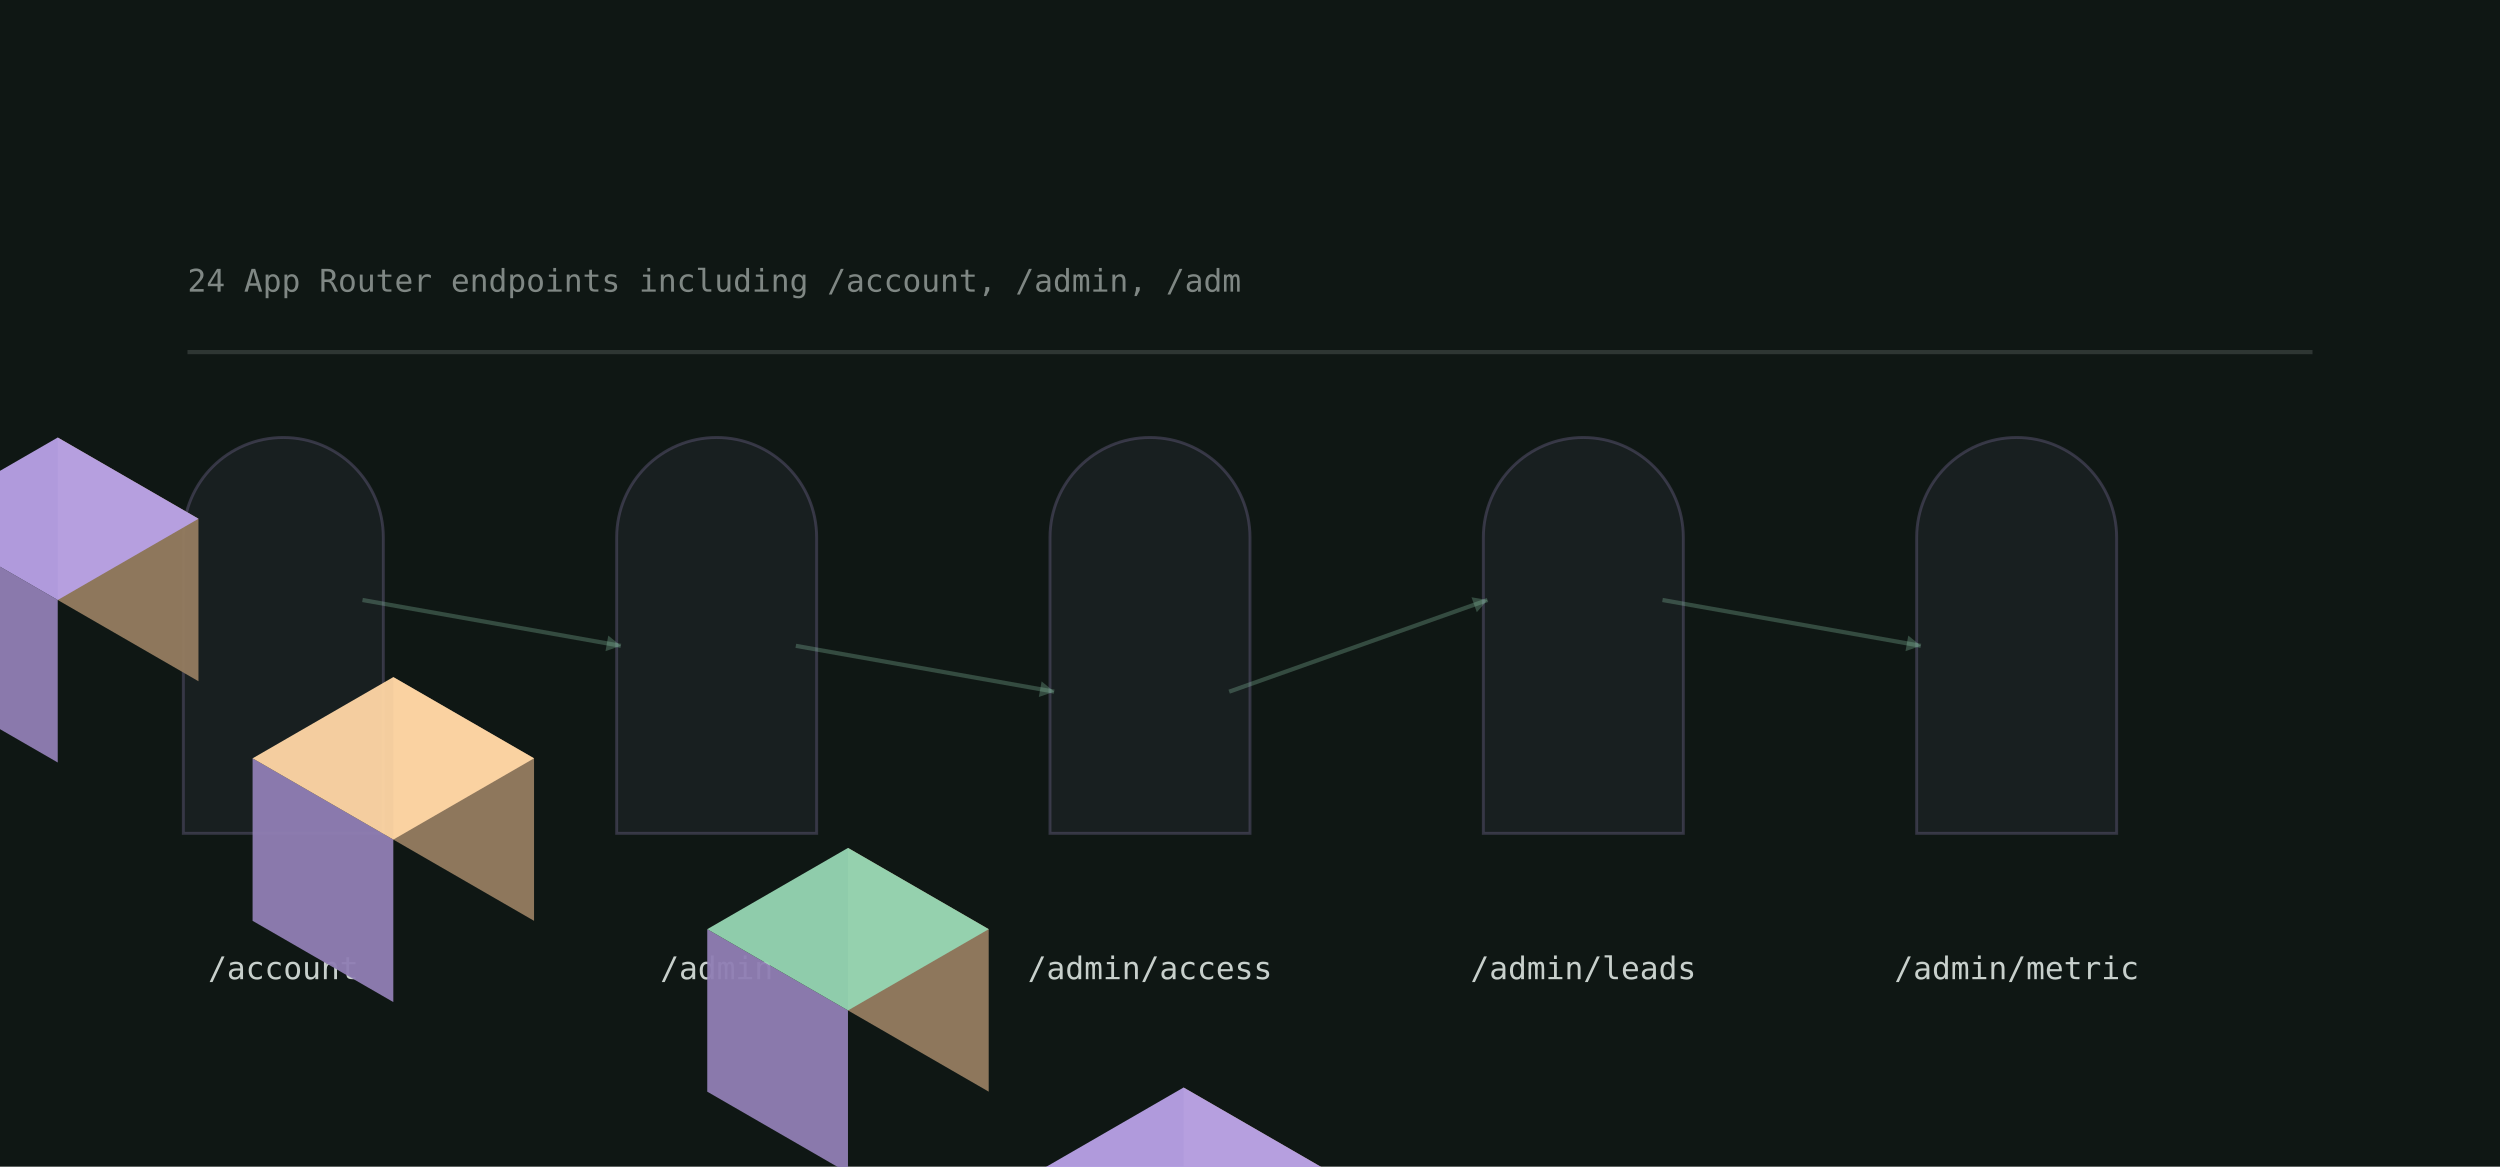
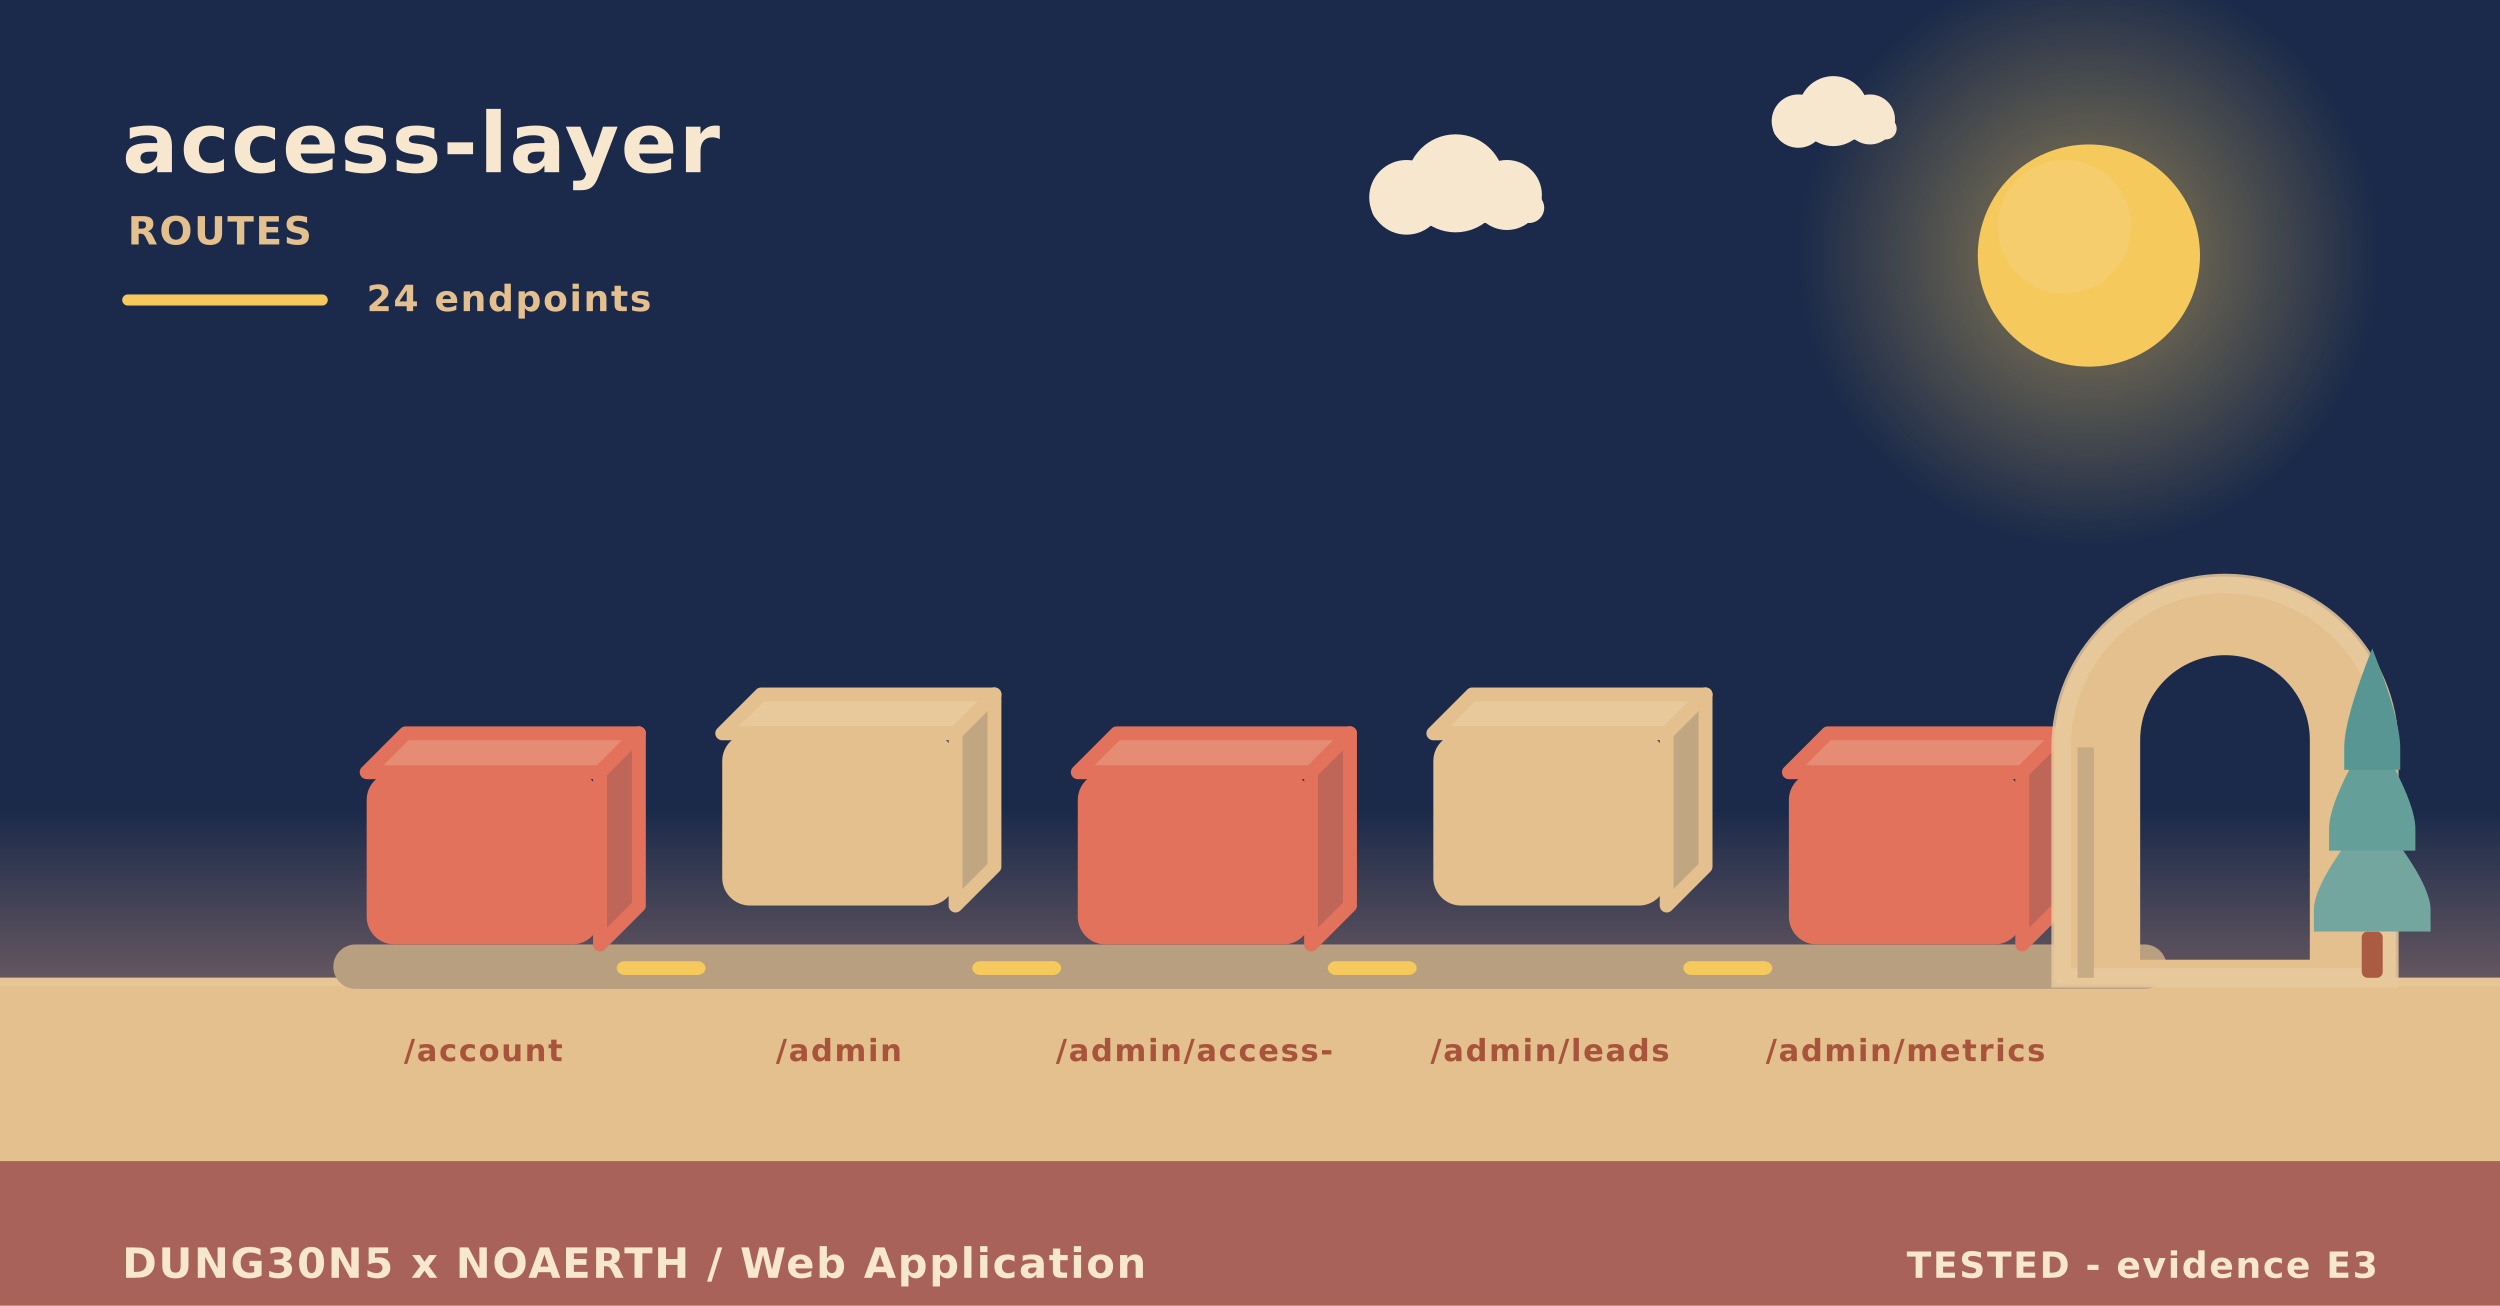
- <svg xmlns="http://www.w3.org/2000/svg" viewBox="0 0 1200 560" width="1200" height="560" role="img" aria-label="access-layer data flow">
-   <rect width="1200" height="560" fill="#0f1714" />
-   <defs>
-     <linearGradient id="gf" x1="0" y1="0" x2="1" y2="1">
-       <stop offset="0%" stop-color="#95d5b2" />
-       <stop offset="100%" stop-color="#b8a1e6" />
-     </linearGradient>
-   </defs>
-   <path d="M88.00,400.00 L88.00,258.00 A48.00,48.00 0 0 1 184.00,258.00 L184.00,400.00 Z" fill="rgba(184,161,230,0.100)" opacity="0.55" stroke="rgba(184,161,230,0.400)" stroke-width="1.4" />
-   <polygon points="-133.37,173.00 -65.82,212.00 -65.82,134.00 -133.37,95.00" fill="#947c60" opacity="0.95" />
-   <polygon points="-200.92,212.00 -133.37,251.00 -133.37,173.00 -200.92,134.00" fill="#907eb3" opacity="0.95" />
-   <polygon points="-133.37,95.00 -65.82,134.00 -133.37,173.00 -200.92,134.00" fill="#95d5b2" opacity="0.95" />
-   <text x="136" y="470" font-family="ui-monospace,Menlo,monospace" font-size="15" fill="rgba(240,248,244,0.820)" text-anchor="middle">/account</text>
-   <path d="M296.00,400.00 L296.00,258.00 A48.00,48.00 0 0 1 392.00,258.00 L392.00,400.00 Z" fill="rgba(184,161,230,0.100)" opacity="0.55" stroke="rgba(184,161,230,0.400)" stroke-width="1.4" />
-   <polygon points="27.71,288.00 95.26,327.00 95.26,249.00 27.71,210.00" fill="#947c60" opacity="0.95" />
-   <polygon points="-39.84,327.00 27.71,366.00 27.71,288.00 -39.84,249.00" fill="#907eb3" opacity="0.95" />
-   <polygon points="27.71,210.00 95.26,249.00 27.71,288.00 -39.84,249.00" fill="#b8a1e6" opacity="0.95" />
-   <text x="344" y="470" font-family="ui-monospace,Menlo,monospace" font-size="15" fill="rgba(240,248,244,0.820)" text-anchor="middle">/admin</text>
-   <line x1="174.00" y1="288.00" x2="298.00" y2="310.00" stroke="rgba(149,213,178,0.500)" stroke-width="2.00" opacity="0.55" />
-   <polygon points="298.00,310.00 291.97,305.07 290.64,312.55" fill="rgba(149,213,178,0.500)" opacity="0.55" />
-   <path d="M504.00,400.00 L504.00,258.00 A48.00,48.00 0 0 1 600.00,258.00 L600.00,400.00 Z" fill="rgba(184,161,230,0.100)" opacity="0.55" stroke="rgba(184,161,230,0.400)" stroke-width="1.4" />
-   <polygon points="188.79,403.00 256.34,442.00 256.34,364.00 188.79,325.00" fill="#947c60" opacity="0.95" />
-   <polygon points="121.24,442.00 188.79,481.00 188.79,403.00 121.24,364.00" fill="#907eb3" opacity="0.95" />
-   <polygon points="188.79,325.00 256.34,364.00 188.79,403.00 121.24,364.00" fill="#ffd6a5" opacity="0.95" />
-   <text x="552" y="470" font-family="ui-monospace,Menlo,monospace" font-size="15" fill="rgba(240,248,244,0.820)" text-anchor="middle">/admin/access</text>
-   <line x1="382.00" y1="310.00" x2="506.00" y2="332.00" stroke="rgba(149,213,178,0.500)" stroke-width="2.00" opacity="0.55" />
-   <polygon points="506.00,332.00 499.97,327.07 498.64,334.55" fill="rgba(149,213,178,0.500)" opacity="0.55" />
-   <path d="M712.00,400.00 L712.00,258.00 A48.00,48.00 0 0 1 808.00,258.00 L808.00,400.00 Z" fill="rgba(184,161,230,0.100)" opacity="0.55" stroke="rgba(184,161,230,0.400)" stroke-width="1.4" />
-   <polygon points="407.03,485.00 474.58,524.00 474.58,446.00 407.03,407.00" fill="#947c60" opacity="0.95" />
-   <polygon points="339.48,524.00 407.03,563.00 407.03,485.00 339.48,446.00" fill="#907eb3" opacity="0.95" />
-   <polygon points="407.03,407.00 474.58,446.00 407.03,485.00 339.48,446.00" fill="#95d5b2" opacity="0.95" />
-   <text x="760" y="470" font-family="ui-monospace,Menlo,monospace" font-size="15" fill="rgba(240,248,244,0.820)" text-anchor="middle">/admin/leads</text>
-   <line x1="590.00" y1="332.00" x2="714.00" y2="288.00" stroke="rgba(149,213,178,0.500)" stroke-width="2.00" opacity="0.55" />
-   <polygon points="714.00,288.00 706.32,286.69 708.86,293.86" fill="rgba(149,213,178,0.500)" opacity="0.55" />
-   <path d="M920.00,400.00 L920.00,258.00 A48.00,48.00 0 0 1 1016.00,258.00 L1016.00,400.00 Z" fill="rgba(184,161,230,0.100)" opacity="0.55" stroke="rgba(184,161,230,0.400)" stroke-width="1.4" />
-   <polygon points="568.11,600.00 635.66,639.00 635.66,561.00 568.11,522.00" fill="#947c60" opacity="0.95" />
-   <polygon points="500.56,639.00 568.11,678.00 568.11,600.00 500.56,561.00" fill="#907eb3" opacity="0.95" />
-   <polygon points="568.11,522.00 635.66,561.00 568.11,600.00 500.56,561.00" fill="#b8a1e6" opacity="0.95" />
-   <text x="968" y="470" font-family="ui-monospace,Menlo,monospace" font-size="15" fill="rgba(240,248,244,0.820)" text-anchor="middle">/admin/metric</text>
-   <line x1="798.00" y1="288.00" x2="922.00" y2="310.00" stroke="rgba(149,213,178,0.500)" stroke-width="2.00" opacity="0.55" />
-   <polygon points="922.00,310.00 915.97,305.07 914.64,312.55" fill="rgba(149,213,178,0.500)" opacity="0.55" />
-   <rect x="90.00" y="168.00" width="1020.00" height="2.00" rx="0.00" fill="rgba(240,248,244,0.140)" opacity="1.00" />
-   <text x="90" y="140" font-family="ui-monospace,Menlo,monospace" font-size="15" fill="rgba(240,248,244,0.500)">24 App Router endpoints including /account, /admin, /adm</text>
+ <svg xmlns="http://www.w3.org/2000/svg" width="900" height="470" viewBox="0 0 900 470" role="img" aria-label="access-layer - how data moves">
+   <linearGradient id="skyd" x1="0" y1="0" x2="0" y2="1">
+     <stop offset="0" stop-color="#1b2a4a" />
+     <stop offset="0.62" stop-color="#1b2a4a" />
+     <stop offset="1" stop-color="#f3ad8a" />
+   </linearGradient>
+   <rect width="900" height="470" fill="url(#skyd)" />
+   <radialGradient id="sund">
+     <stop offset="0.35" stop-color="#f5c95c" stop-opacity="0.34" />
+     <stop offset="1" stop-color="#f5c95c" stop-opacity="0" />
+   </radialGradient>
+   <circle cx="752" cy="92" r="104" fill="url(#sund)" />
+   <circle cx="752" cy="92" r="40" fill="#f5c95c" />
+   <circle cx="743.2" cy="81.6" r="24" fill="#f5d27e" opacity="0.5" />
+   <g>
+     <circle cx="524" cy="66" r="17.64" fill="#f6e7ce" />
+     <circle cx="506.36" cy="71.04" r="13.44" fill="#f6e7ce" />
+     <circle cx="542.48" cy="70.2" r="12.6" fill="#f6e7ce" />
+     <rect x="493.76" y="69.36" width="62.16" height="10.92" rx="5.46" fill="#f6e7ce" />
+   </g>
+   <g>
+     <circle cx="660" cy="40" r="12.6" fill="#f6e7ce" />
+     <circle cx="647.4" cy="43.6" r="9.6" fill="#f6e7ce" />
+     <circle cx="673.2" cy="43" r="9" fill="#f6e7ce" />
+     <rect x="638.4" y="42.4" width="44.4" height="7.8" rx="3.9" fill="#f6e7ce" />
+   </g>
+   <rect x="0" y="352" width="900" height="118" fill="#e3c08d" />
+   <rect x="0" y="352" width="900" height="3" fill="#e6c596" />
+   <text x="44" y="62" font-family="Verdana,DejaVu Sans,sans-serif" font-size="30" font-weight="700" letter-spacing="0.6" fill="#f6e7ce" text-anchor="start">access-layer</text>
+   <text x="46" y="88" font-family="Verdana,DejaVu Sans,sans-serif" font-size="14" font-weight="700" letter-spacing="0.6" fill="#e3c08d" text-anchor="start">ROUTES</text>
+   <rect x="44" y="106" width="74" height="4" rx="2" fill="#f5c95c" />
+   <text x="132" y="112" font-family="Verdana,DejaVu Sans,sans-serif" font-size="13" font-weight="700" letter-spacing="0.6" fill="#e3c08d" text-anchor="start">24 endpoints</text>
+   <rect x="120" y="340" width="660" height="16" rx="8" fill="#b79f80" />
+   <path d="M132,278 L216,278 L230,264 L146,264 Z" fill="#e68c74" stroke="#e2725b" stroke-width="5" stroke-linejoin="round" />
+   <path d="M216,278 L230,264 L230,326 L216,340 Z" fill="#c06658" stroke="#e2725b" stroke-width="5" stroke-linejoin="round" />
+   <rect x="132" y="278" width="84" height="62" rx="10" fill="#e2725b" />
+   <text x="174" y="382" font-family="Verdana,DejaVu Sans,sans-serif" font-size="11" font-weight="700" letter-spacing="0.6" fill="#a8543c" text-anchor="middle">/account</text>
+   <path d="M260,264 L344,264 L358,250 L274,250 Z" fill="#e7c99b" stroke="#e3c08d" stroke-width="5" stroke-linejoin="round" />
+   <path d="M344,264 L358,250 L358,312 L344,326 Z" fill="#c1a682" stroke="#e3c08d" stroke-width="5" stroke-linejoin="round" />
+   <rect x="260" y="264" width="84" height="62" rx="10" fill="#e3c08d" />
+   <text x="302" y="382" font-family="Verdana,DejaVu Sans,sans-serif" font-size="11" font-weight="700" letter-spacing="0.6" fill="#a8543c" text-anchor="middle">/admin</text>
+   <rect x="222" y="346" width="32" height="5" rx="3" fill="#f5c95c" />
+   <path d="M388,278 L472,278 L486,264 L402,264 Z" fill="#e68c74" stroke="#e2725b" stroke-width="5" stroke-linejoin="round" />
+   <path d="M472,278 L486,264 L486,326 L472,340 Z" fill="#c06658" stroke="#e2725b" stroke-width="5" stroke-linejoin="round" />
+   <rect x="388" y="278" width="84" height="62" rx="10" fill="#e2725b" />
+   <text x="430" y="382" font-family="Verdana,DejaVu Sans,sans-serif" font-size="11" font-weight="700" letter-spacing="0.6" fill="#a8543c" text-anchor="middle">/admin/access-</text>
+   <rect x="350" y="346" width="32" height="5" rx="3" fill="#f5c95c" />
+   <path d="M516,264 L600,264 L614,250 L530,250 Z" fill="#e7c99b" stroke="#e3c08d" stroke-width="5" stroke-linejoin="round" />
+   <path d="M600,264 L614,250 L614,312 L600,326 Z" fill="#c1a682" stroke="#e3c08d" stroke-width="5" stroke-linejoin="round" />
+   <rect x="516" y="264" width="84" height="62" rx="10" fill="#e3c08d" />
+   <text x="558" y="382" font-family="Verdana,DejaVu Sans,sans-serif" font-size="11" font-weight="700" letter-spacing="0.6" fill="#a8543c" text-anchor="middle">/admin/leads</text>
+   <rect x="478" y="346" width="32" height="5" rx="3" fill="#f5c95c" />
+   <path d="M644,278 L728,278 L742,264 L658,264 Z" fill="#e68c74" stroke="#e2725b" stroke-width="5" stroke-linejoin="round" />
+   <path d="M728,278 L742,264 L742,326 L728,340 Z" fill="#c06658" stroke="#e2725b" stroke-width="5" stroke-linejoin="round" />
+   <rect x="644" y="278" width="84" height="62" rx="10" fill="#e2725b" />
+   <text x="686" y="382" font-family="Verdana,DejaVu Sans,sans-serif" font-size="11" font-weight="700" letter-spacing="0.6" fill="#a8543c" text-anchor="middle">/admin/metrics</text>
+   <rect x="606" y="346" width="32" height="5" rx="3" fill="#f5c95c" />
+   <path d="M742,352 L742,269.04 A59,59 0 0 1 860,269.04 L860,352 Z M767.96,348 L767.96,266.4 A33.04,33.04 0 0 1 834.04,266.4 L834.04,348 Z" fill="#e3c08d" fill-rule="evenodd" stroke="#e3c08d" stroke-width="5" stroke-linejoin="round" />
+   <path d="M742,352 L742,269.04 A59,59 0 0 1 860,269.04 L860,352 Z" fill="none" stroke="#e8c99d" stroke-width="7" stroke-linecap="round" opacity="0.85" />
+   <rect x="747.9" y="269.04" width="5.9" height="82.96" fill="#c7ab84" />
+   <rect x="850.22" y="335.36" width="7.56" height="16.64" rx="2.1" fill="#ac5b43" />
+   <path d="M854,291.68 Q833,317.01 833,327.5 Q833,335.36 833,335.36 L875,335.36 Q875,335.36 875,327.5 Q875,317.01 854,291.68 Z" fill="#74a6a0" />
+   <path d="M854,262.56 Q838.46,287.89 838.46,298.38 Q838.46,306.24 838.46,306.24 L869.54,306.24 Q869.54,306.24 869.54,298.38 Q869.54,287.89 854,262.56 Z" fill="#649f9a" />
+   <path d="M854,233.44 Q843.92,258.77 843.92,269.26 Q843.92,277.12 843.92,277.12 L864.08,277.12 Q864.08,277.12 864.08,269.26 Q864.08,258.77 854,233.44 Z" fill="#589694" />
+   <rect x="0" y="418" width="900" height="52" rx="0" fill="#a65c56" opacity="0.94" />
+   <text x="44" y="460" font-family="Verdana,DejaVu Sans,sans-serif" font-size="15" font-weight="700" letter-spacing="0.6" fill="#f6e7ce" text-anchor="start">DUNG30N5 x NOAERTH  /  Web Application</text>
+   <text x="856" y="460" font-family="Verdana,DejaVu Sans,sans-serif" font-size="13" font-weight="700" letter-spacing="0.6" fill="#f6e7ce" text-anchor="end">TESTED  -  evidence E3</text>
</svg>
